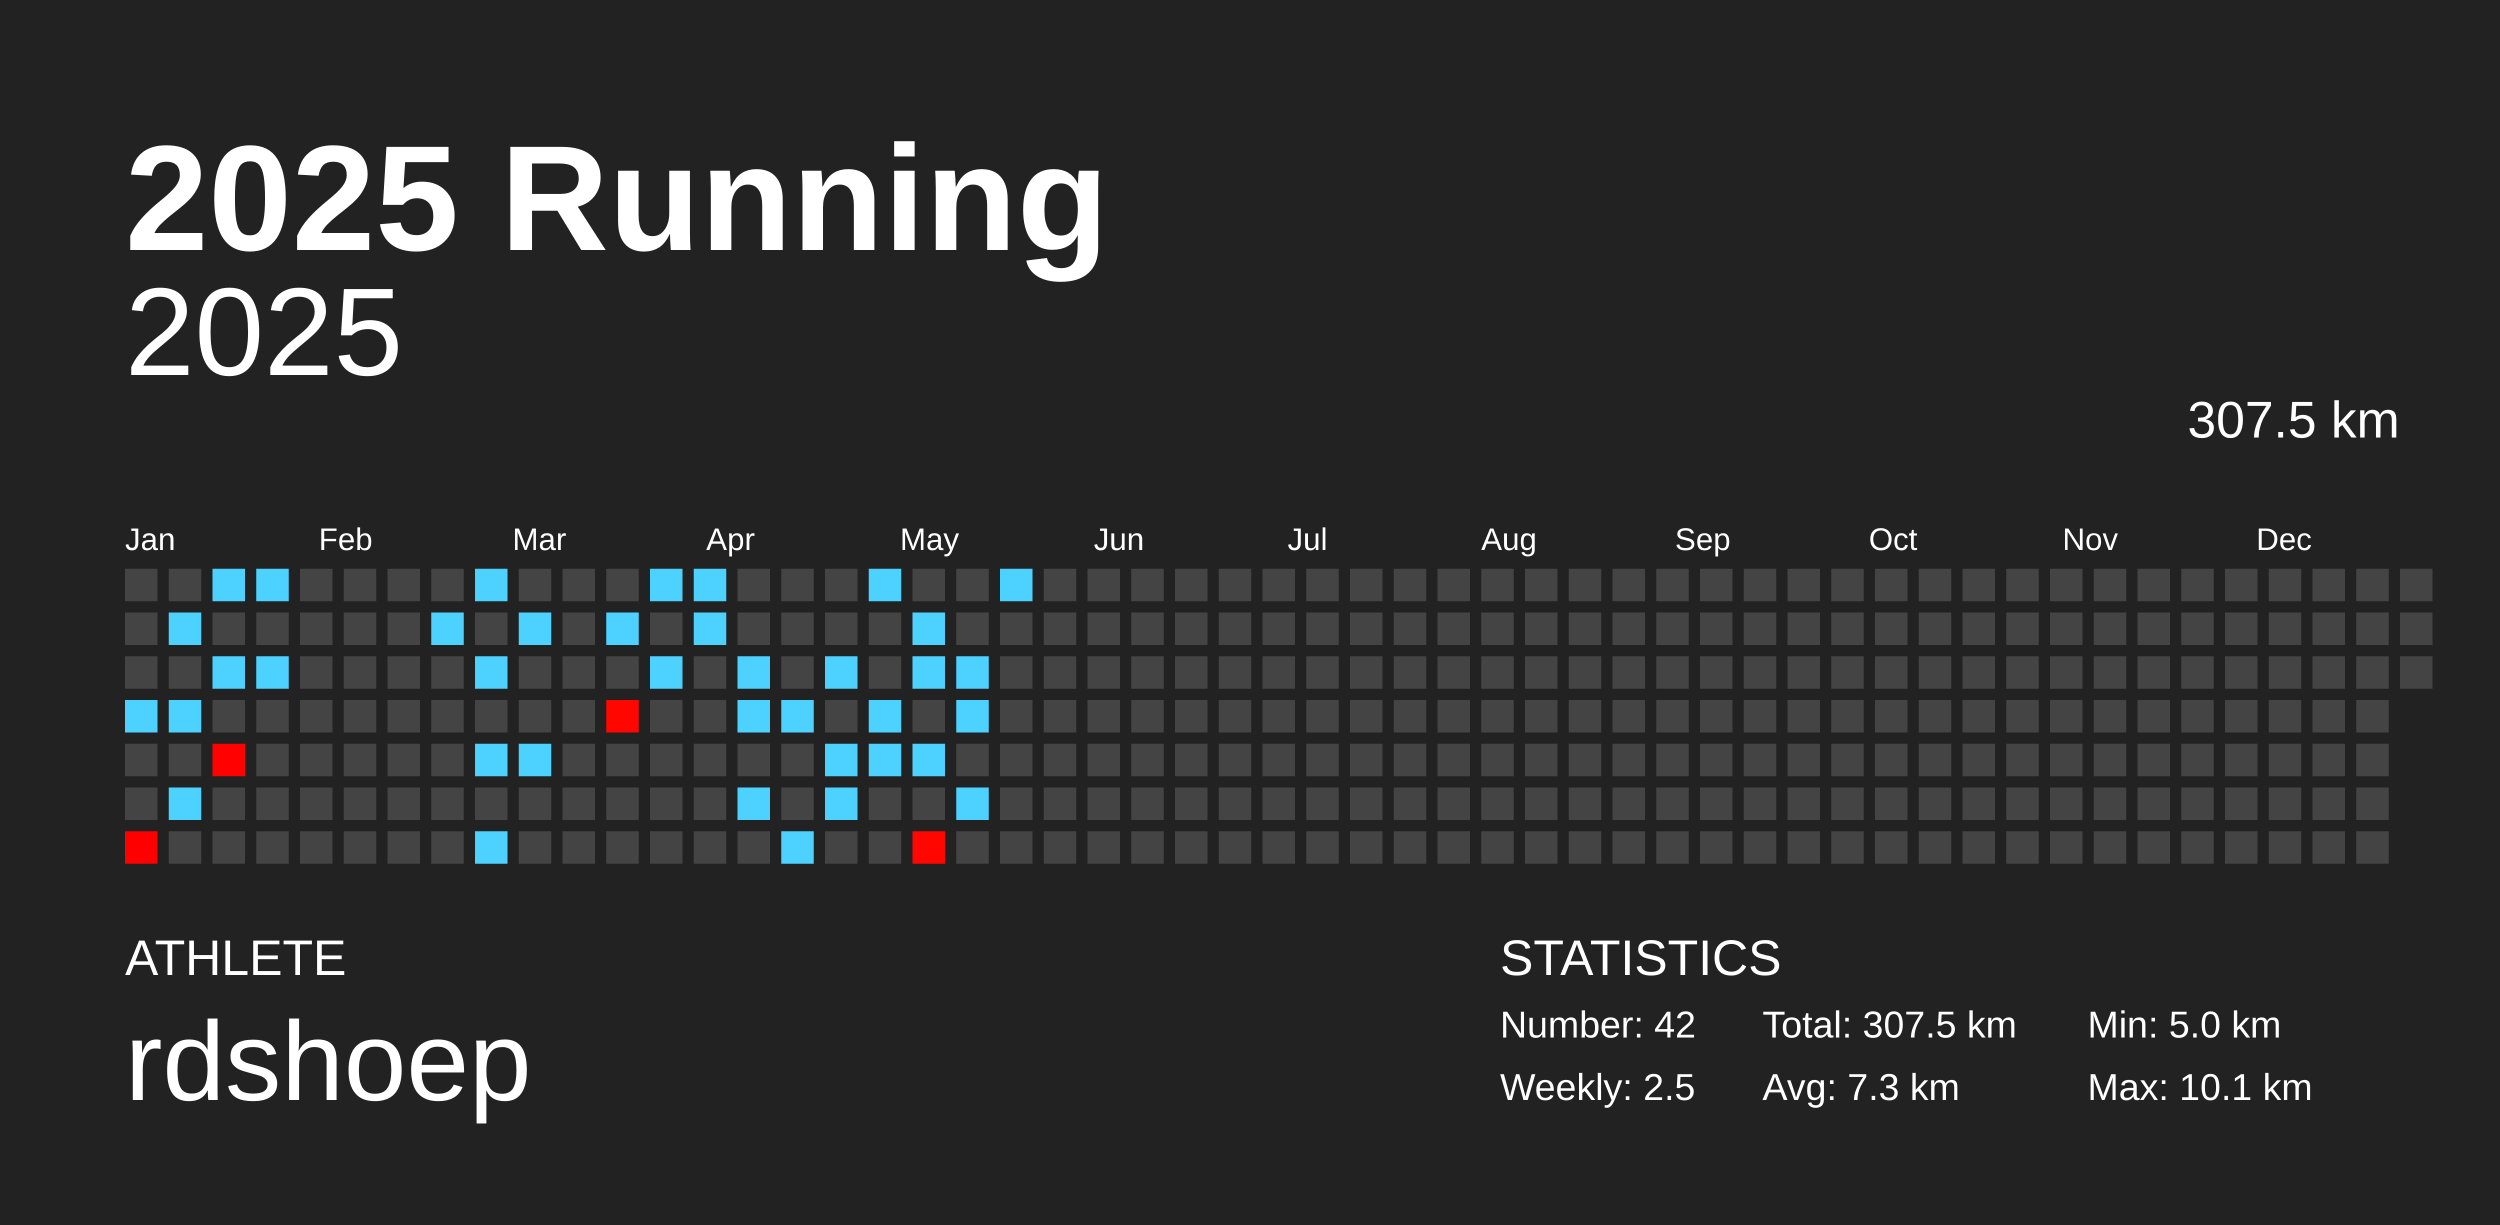
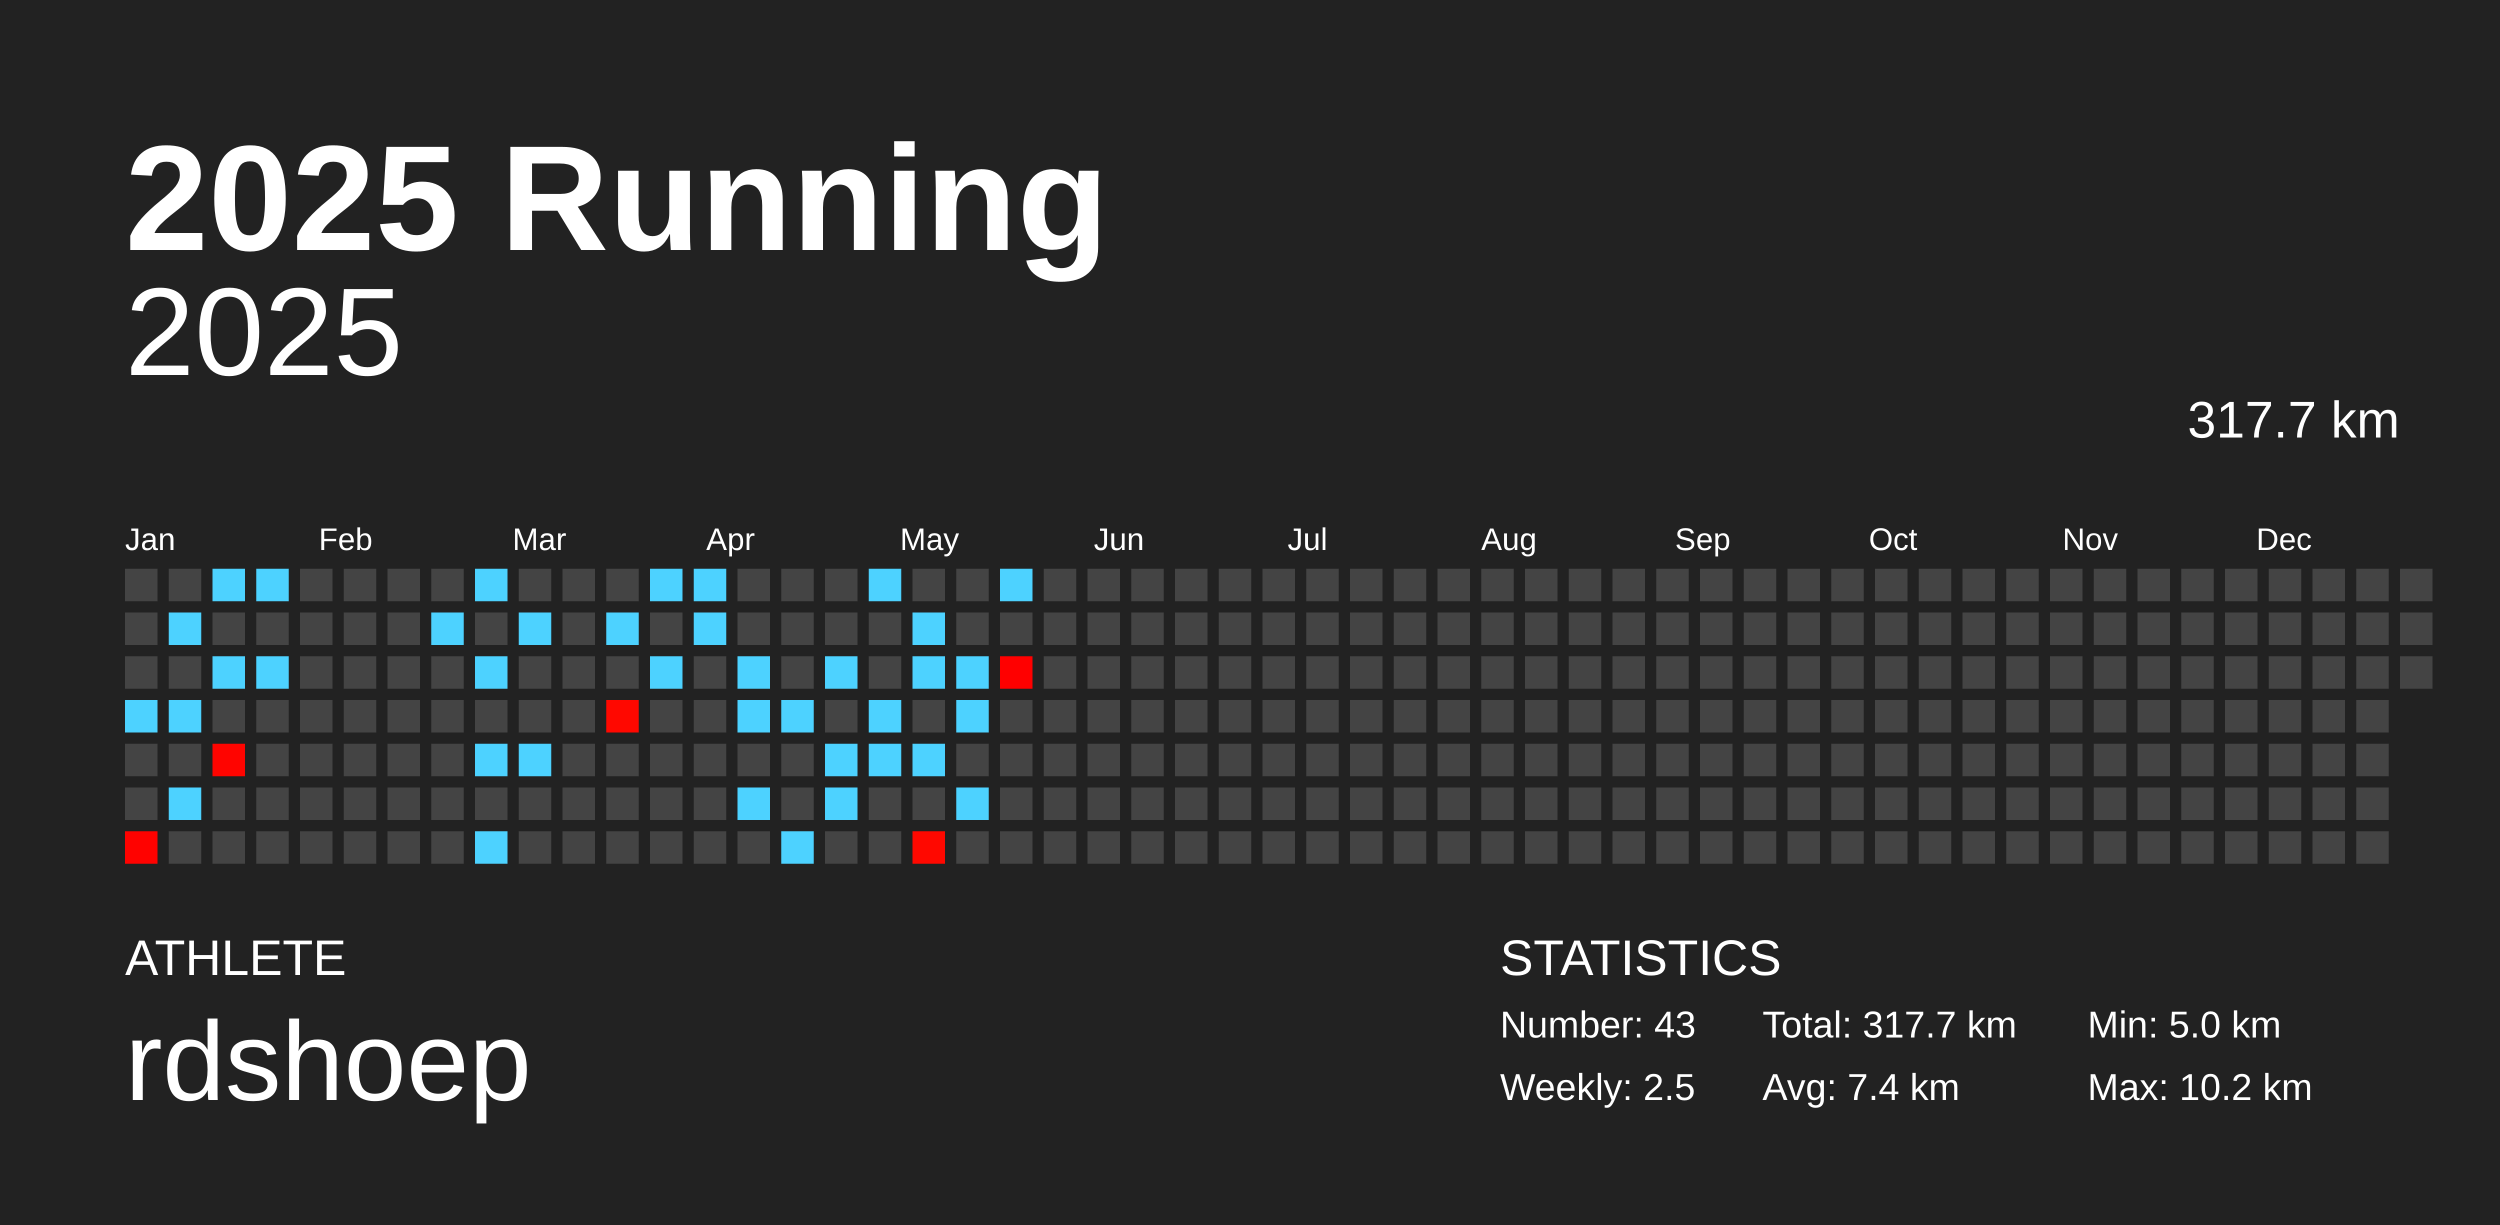
<svg xmlns="http://www.w3.org/2000/svg" baseProfile="full" height="98mm" version="1.1" viewBox="0,0,200,98" width="200mm">
  <defs />
  <rect fill="#222222" height="98" width="200" x="0" y="0" />
  <text fill="#FFFFFF" style="font-size:12px; font-family:Arial; font-weight:bold;" x="10" y="20">2025 Running</text>
  <text fill="#FFFFFF" style="font-size:4px; font-family:Arial" x="10" y="78">ATHLETE</text>
  <text fill="#FFFFFF" style="font-size:9px; font-family:Arial" x="10" y="88">rdshoep</text>
  <text fill="#FFFFFF" style="font-size:4px; font-family:Arial" x="120" y="78">STATISTICS</text>
-   <text fill="#FFFFFF" style="font-size:3px; font-family:Arial" x="120" y="83">Number: 42</text>
+   <text fill="#FFFFFF" style="font-size:3px; font-family:Arial" x="120" y="83">Number: 43</text>
  <text fill="#FFFFFF" style="font-size:3px; font-family:Arial" x="120" y="88">Weekly: 2.5</text>
-   <text fill="#FFFFFF" style="font-size:3px; font-family:Arial" x="141" y="83">Total: 307.5 km</text>
-   <text fill="#FFFFFF" style="font-size:3px; font-family:Arial" x="141" y="88">Avg: 7.3 km</text>
+   <text fill="#FFFFFF" style="font-size:3px; font-family:Arial" x="141" y="83">Total: 317.7 km</text>
+   <text fill="#FFFFFF" style="font-size:3px; font-family:Arial" x="141" y="88">Avg: 7.4 km</text>
  <text fill="#FFFFFF" style="font-size:3px; font-family:Arial" x="167" y="83">Min: 5.0 km</text>
-   <text fill="#FFFFFF" style="font-size:3px; font-family:Arial" x="167" y="88">Max: 10.1 km</text>
+   <text fill="#FFFFFF" style="font-size:3px; font-family:Arial" x="167" y="88">Max: 10.2 km</text>
  <text alignment-baseline="hanging" fill="#FFFFFF" style="font-size:10.0px; font-family:Arial;" x="10" y="30">2025</text>
-   <text alignment-baseline="hanging" fill="#FFFFFF" style="font-size:4.125px; font-family:Arial;" x="175" y="35">307.5 km</text>
+   <text alignment-baseline="hanging" fill="#FFFFFF" style="font-size:4.125px; font-family:Arial;" x="175" y="35">317.7 km</text>
  <text fill="#FFFFFF" style="font-size:2.5px; font-family:Arial" x="10.0" y="44">Jan</text>
  <text fill="#FFFFFF" style="font-size:2.5px; font-family:Arial" x="25.5" y="44">Feb</text>
  <text fill="#FFFFFF" style="font-size:2.5px; font-family:Arial" x="41.0" y="44">Mar</text>
  <text fill="#FFFFFF" style="font-size:2.5px; font-family:Arial" x="56.5" y="44">Apr</text>
  <text fill="#FFFFFF" style="font-size:2.5px; font-family:Arial" x="72.0" y="44">May</text>
  <text fill="#FFFFFF" style="font-size:2.5px; font-family:Arial" x="87.5" y="44">Jun</text>
  <text fill="#FFFFFF" style="font-size:2.5px; font-family:Arial" x="103.0" y="44">Jul</text>
  <text fill="#FFFFFF" style="font-size:2.5px; font-family:Arial" x="118.5" y="44">Aug</text>
  <text fill="#FFFFFF" style="font-size:2.5px; font-family:Arial" x="134.0" y="44">Sep</text>
  <text fill="#FFFFFF" style="font-size:2.5px; font-family:Arial" x="149.5" y="44">Oct</text>
  <text fill="#FFFFFF" style="font-size:2.5px; font-family:Arial" x="165.0" y="44">Nov</text>
  <text fill="#FFFFFF" style="font-size:2.5px; font-family:Arial" x="180.5" y="44">Dec</text>
  <rect fill="#444444" height="2.6" width="2.6" x="10.0" y="45.5" />
  <rect fill="#444444" height="2.6" width="2.6" x="10.0" y="49.0" />
  <rect fill="#444444" height="2.6" width="2.6" x="10.0" y="52.5" />
  <rect fill="#4dd2ff" height="2.6" width="2.6" x="10.0" y="56.0" />
  <rect fill="#444444" height="2.6" width="2.6" x="10.0" y="59.5" />
  <rect fill="#444444" height="2.6" width="2.6" x="10.0" y="63.0" />
-   <rect fill="#ff0000" height="2.6" width="2.6" x="10.0" y="66.5" />
+   <rect fill="#ff0200" height="2.6" width="2.6" x="10.0" y="66.5" />
  <rect fill="#444444" height="2.6" width="2.6" x="13.5" y="45.5" />
  <rect fill="#4dd2ff" height="2.6" width="2.6" x="13.5" y="49.0" />
  <rect fill="#444444" height="2.6" width="2.6" x="13.5" y="52.5" />
  <rect fill="#4dd2ff" height="2.6" width="2.6" x="13.5" y="56.0" />
  <rect fill="#444444" height="2.6" width="2.6" x="13.5" y="59.5" />
  <rect fill="#4dd2ff" height="2.6" width="2.6" x="13.5" y="63.0" />
  <rect fill="#444444" height="2.6" width="2.6" x="13.5" y="66.5" />
  <rect fill="#4dd2ff" height="2.6" width="2.6" x="17.0" y="45.5" />
  <rect fill="#444444" height="2.6" width="2.6" x="17.0" y="49.0" />
  <rect fill="#4dd2ff" height="2.6" width="2.6" x="17.0" y="52.5" />
  <rect fill="#444444" height="2.6" width="2.6" x="17.0" y="56.0" />
-   <rect fill="#ff0200" height="2.6" width="2.6" x="17.0" y="59.5" />
+   <rect fill="#ff0400" height="2.6" width="2.6" x="17.0" y="59.5" />
  <rect fill="#444444" height="2.6" width="2.6" x="17.0" y="63.0" />
  <rect fill="#444444" height="2.6" width="2.6" x="17.0" y="66.5" />
  <rect fill="#4dd2ff" height="2.6" width="2.6" x="20.5" y="45.5" />
  <rect fill="#444444" height="2.6" width="2.6" x="20.5" y="49.0" />
  <rect fill="#4dd2ff" height="2.6" width="2.6" x="20.5" y="52.5" />
  <rect fill="#444444" height="2.6" width="2.6" x="20.5" y="56.0" />
  <rect fill="#444444" height="2.6" width="2.6" x="20.5" y="59.5" />
  <rect fill="#444444" height="2.6" width="2.6" x="20.5" y="63.0" />
  <rect fill="#444444" height="2.6" width="2.6" x="20.5" y="66.5" />
  <rect fill="#444444" height="2.6" width="2.6" x="24.0" y="45.5" />
  <rect fill="#444444" height="2.6" width="2.6" x="24.0" y="49.0" />
  <rect fill="#444444" height="2.6" width="2.6" x="24.0" y="52.5" />
  <rect fill="#444444" height="2.6" width="2.6" x="24.0" y="56.0" />
  <rect fill="#444444" height="2.6" width="2.6" x="24.0" y="59.5" />
  <rect fill="#444444" height="2.6" width="2.6" x="24.0" y="63.0" />
  <rect fill="#444444" height="2.6" width="2.6" x="24.0" y="66.5" />
  <rect fill="#444444" height="2.6" width="2.6" x="27.5" y="45.5" />
  <rect fill="#444444" height="2.6" width="2.6" x="27.5" y="49.0" />
  <rect fill="#444444" height="2.6" width="2.6" x="27.5" y="52.5" />
  <rect fill="#444444" height="2.6" width="2.6" x="27.5" y="56.0" />
  <rect fill="#444444" height="2.6" width="2.6" x="27.5" y="59.5" />
  <rect fill="#444444" height="2.6" width="2.6" x="27.5" y="63.0" />
  <rect fill="#444444" height="2.6" width="2.6" x="27.5" y="66.5" />
  <rect fill="#444444" height="2.6" width="2.6" x="31.0" y="45.5" />
  <rect fill="#444444" height="2.6" width="2.6" x="31.0" y="49.0" />
  <rect fill="#444444" height="2.6" width="2.6" x="31.0" y="52.5" />
  <rect fill="#444444" height="2.6" width="2.6" x="31.0" y="56.0" />
  <rect fill="#444444" height="2.6" width="2.6" x="31.0" y="59.5" />
  <rect fill="#444444" height="2.6" width="2.6" x="31.0" y="63.0" />
  <rect fill="#444444" height="2.6" width="2.6" x="31.0" y="66.5" />
  <rect fill="#444444" height="2.6" width="2.6" x="34.5" y="45.5" />
  <rect fill="#4dd2ff" height="2.6" width="2.6" x="34.5" y="49.0" />
  <rect fill="#444444" height="2.6" width="2.6" x="34.5" y="52.5" />
  <rect fill="#444444" height="2.6" width="2.6" x="34.5" y="56.0" />
  <rect fill="#444444" height="2.6" width="2.6" x="34.5" y="59.5" />
  <rect fill="#444444" height="2.6" width="2.6" x="34.5" y="63.0" />
  <rect fill="#444444" height="2.6" width="2.6" x="34.5" y="66.5" />
  <rect fill="#4dd2ff" height="2.6" width="2.6" x="38.0" y="45.5" />
  <rect fill="#444444" height="2.6" width="2.6" x="38.0" y="49.0" />
  <rect fill="#4dd2ff" height="2.6" width="2.6" x="38.0" y="52.5" />
  <rect fill="#444444" height="2.6" width="2.6" x="38.0" y="56.0" />
  <rect fill="#4dd2ff" height="2.6" width="2.6" x="38.0" y="59.5" />
  <rect fill="#444444" height="2.6" width="2.6" x="38.0" y="63.0" />
  <rect fill="#4dd2ff" height="2.6" width="2.6" x="38.0" y="66.5" />
  <rect fill="#444444" height="2.6" width="2.6" x="41.5" y="45.5" />
  <rect fill="#4dd2ff" height="2.6" width="2.6" x="41.5" y="49.0" />
  <rect fill="#444444" height="2.6" width="2.6" x="41.5" y="52.5" />
  <rect fill="#444444" height="2.6" width="2.6" x="41.5" y="56.0" />
  <rect fill="#4dd2ff" height="2.6" width="2.6" x="41.5" y="59.5" />
  <rect fill="#444444" height="2.6" width="2.6" x="41.5" y="63.0" />
  <rect fill="#444444" height="2.6" width="2.6" x="41.5" y="66.5" />
  <rect fill="#444444" height="2.6" width="2.6" x="45.0" y="45.5" />
  <rect fill="#444444" height="2.6" width="2.6" x="45.0" y="49.0" />
  <rect fill="#444444" height="2.6" width="2.6" x="45.0" y="52.5" />
  <rect fill="#444444" height="2.6" width="2.6" x="45.0" y="56.0" />
  <rect fill="#444444" height="2.6" width="2.6" x="45.0" y="59.5" />
  <rect fill="#444444" height="2.6" width="2.6" x="45.0" y="63.0" />
  <rect fill="#444444" height="2.6" width="2.6" x="45.0" y="66.5" />
  <rect fill="#444444" height="2.6" width="2.6" x="48.5" y="45.5" />
  <rect fill="#4dd2ff" height="2.6" width="2.6" x="48.5" y="49.0" />
  <rect fill="#444444" height="2.6" width="2.6" x="48.5" y="52.5" />
-   <rect fill="#ff0600" height="2.6" width="2.6" x="48.5" y="56.0" />
+   <rect fill="#ff0800" height="2.6" width="2.6" x="48.5" y="56.0" />
  <rect fill="#444444" height="2.6" width="2.6" x="48.5" y="59.5" />
  <rect fill="#444444" height="2.6" width="2.6" x="48.5" y="63.0" />
  <rect fill="#444444" height="2.6" width="2.6" x="48.5" y="66.5" />
  <rect fill="#4dd2ff" height="2.6" width="2.6" x="52.0" y="45.5" />
  <rect fill="#444444" height="2.6" width="2.6" x="52.0" y="49.0" />
  <rect fill="#4dd2ff" height="2.6" width="2.6" x="52.0" y="52.5" />
  <rect fill="#444444" height="2.6" width="2.6" x="52.0" y="56.0" />
  <rect fill="#444444" height="2.6" width="2.6" x="52.0" y="59.5" />
  <rect fill="#444444" height="2.6" width="2.6" x="52.0" y="63.0" />
  <rect fill="#444444" height="2.6" width="2.6" x="52.0" y="66.5" />
  <rect fill="#4dd2ff" height="2.6" width="2.6" x="55.5" y="45.5" />
  <rect fill="#4dd2ff" height="2.6" width="2.6" x="55.5" y="49.0" />
  <rect fill="#444444" height="2.6" width="2.6" x="55.5" y="52.5" />
  <rect fill="#444444" height="2.6" width="2.6" x="55.5" y="56.0" />
  <rect fill="#444444" height="2.6" width="2.6" x="55.5" y="59.5" />
  <rect fill="#444444" height="2.6" width="2.6" x="55.5" y="63.0" />
  <rect fill="#444444" height="2.6" width="2.6" x="55.5" y="66.5" />
  <rect fill="#444444" height="2.6" width="2.6" x="59.0" y="45.5" />
  <rect fill="#444444" height="2.6" width="2.6" x="59.0" y="49.0" />
  <rect fill="#4dd2ff" height="2.6" width="2.6" x="59.0" y="52.5" />
  <rect fill="#4dd2ff" height="2.6" width="2.6" x="59.0" y="56.0" />
  <rect fill="#444444" height="2.6" width="2.6" x="59.0" y="59.5" />
  <rect fill="#4dd2ff" height="2.6" width="2.6" x="59.0" y="63.0" />
  <rect fill="#444444" height="2.6" width="2.6" x="59.0" y="66.5" />
  <rect fill="#444444" height="2.6" width="2.6" x="62.5" y="45.5" />
  <rect fill="#444444" height="2.6" width="2.6" x="62.5" y="49.0" />
  <rect fill="#444444" height="2.6" width="2.6" x="62.5" y="52.5" />
  <rect fill="#4dd2ff" height="2.6" width="2.6" x="62.5" y="56.0" />
  <rect fill="#444444" height="2.6" width="2.6" x="62.5" y="59.5" />
  <rect fill="#444444" height="2.6" width="2.6" x="62.5" y="63.0" />
  <rect fill="#4dd2ff" height="2.6" width="2.6" x="62.5" y="66.5" />
  <rect fill="#444444" height="2.6" width="2.6" x="66.0" y="45.5" />
  <rect fill="#444444" height="2.6" width="2.6" x="66.0" y="49.0" />
  <rect fill="#4dd2ff" height="2.6" width="2.6" x="66.0" y="52.5" />
  <rect fill="#444444" height="2.6" width="2.6" x="66.0" y="56.0" />
  <rect fill="#4dd2ff" height="2.6" width="2.6" x="66.0" y="59.5" />
  <rect fill="#4dd2ff" height="2.6" width="2.6" x="66.0" y="63.0" />
  <rect fill="#444444" height="2.6" width="2.6" x="66.0" y="66.5" />
  <rect fill="#4dd2ff" height="2.6" width="2.6" x="69.5" y="45.5" />
  <rect fill="#444444" height="2.6" width="2.6" x="69.5" y="49.0" />
  <rect fill="#444444" height="2.6" width="2.6" x="69.5" y="52.5" />
  <rect fill="#4dd2ff" height="2.6" width="2.6" x="69.5" y="56.0" />
  <rect fill="#4dd2ff" height="2.6" width="2.6" x="69.5" y="59.5" />
  <rect fill="#444444" height="2.6" width="2.6" x="69.5" y="63.0" />
  <rect fill="#444444" height="2.6" width="2.6" x="69.5" y="66.5" />
  <rect fill="#444444" height="2.6" width="2.6" x="73.0" y="45.5" />
  <rect fill="#4dd2ff" height="2.6" width="2.6" x="73.0" y="49.0" />
  <rect fill="#4dd2ff" height="2.6" width="2.6" x="73.0" y="52.5" />
  <rect fill="#444444" height="2.6" width="2.6" x="73.0" y="56.0" />
  <rect fill="#4dd2ff" height="2.6" width="2.6" x="73.0" y="59.5" />
  <rect fill="#444444" height="2.6" width="2.6" x="73.0" y="63.0" />
-   <rect fill="#ff0600" height="2.6" width="2.6" x="73.0" y="66.5" />
+   <rect fill="#ff0800" height="2.6" width="2.6" x="73.0" y="66.5" />
  <rect fill="#444444" height="2.6" width="2.6" x="76.5" y="45.5" />
  <rect fill="#444444" height="2.6" width="2.6" x="76.5" y="49.0" />
  <rect fill="#4dd2ff" height="2.6" width="2.6" x="76.5" y="52.5" />
  <rect fill="#4dd2ff" height="2.6" width="2.6" x="76.5" y="56.0" />
  <rect fill="#444444" height="2.6" width="2.6" x="76.5" y="59.5" />
  <rect fill="#4dd2ff" height="2.6" width="2.6" x="76.5" y="63.0" />
  <rect fill="#444444" height="2.6" width="2.6" x="76.5" y="66.5" />
  <rect fill="#4dd2ff" height="2.6" width="2.6" x="80.0" y="45.5" />
  <rect fill="#444444" height="2.6" width="2.6" x="80.0" y="49.0" />
-   <rect fill="#444444" height="2.6" width="2.6" x="80.0" y="52.5" />
+   <rect fill="#ff0000" height="2.6" width="2.6" x="80.0" y="52.5" />
  <rect fill="#444444" height="2.6" width="2.6" x="80.0" y="56.0" />
  <rect fill="#444444" height="2.6" width="2.6" x="80.0" y="59.5" />
  <rect fill="#444444" height="2.6" width="2.6" x="80.0" y="63.0" />
  <rect fill="#444444" height="2.6" width="2.6" x="80.0" y="66.5" />
  <rect fill="#444444" height="2.6" width="2.6" x="83.5" y="45.5" />
  <rect fill="#444444" height="2.6" width="2.6" x="83.5" y="49.0" />
  <rect fill="#444444" height="2.6" width="2.6" x="83.5" y="52.5" />
  <rect fill="#444444" height="2.6" width="2.6" x="83.5" y="56.0" />
  <rect fill="#444444" height="2.6" width="2.6" x="83.5" y="59.5" />
  <rect fill="#444444" height="2.6" width="2.6" x="83.5" y="63.0" />
  <rect fill="#444444" height="2.6" width="2.6" x="83.5" y="66.5" />
  <rect fill="#444444" height="2.6" width="2.6" x="87.0" y="45.5" />
  <rect fill="#444444" height="2.6" width="2.6" x="87.0" y="49.0" />
  <rect fill="#444444" height="2.6" width="2.6" x="87.0" y="52.5" />
  <rect fill="#444444" height="2.6" width="2.6" x="87.0" y="56.0" />
  <rect fill="#444444" height="2.6" width="2.6" x="87.0" y="59.5" />
  <rect fill="#444444" height="2.6" width="2.6" x="87.0" y="63.0" />
  <rect fill="#444444" height="2.6" width="2.6" x="87.0" y="66.5" />
  <rect fill="#444444" height="2.6" width="2.6" x="90.5" y="45.5" />
  <rect fill="#444444" height="2.6" width="2.6" x="90.5" y="49.0" />
  <rect fill="#444444" height="2.6" width="2.6" x="90.5" y="52.5" />
  <rect fill="#444444" height="2.6" width="2.6" x="90.5" y="56.0" />
  <rect fill="#444444" height="2.6" width="2.6" x="90.5" y="59.5" />
  <rect fill="#444444" height="2.6" width="2.6" x="90.5" y="63.0" />
  <rect fill="#444444" height="2.6" width="2.6" x="90.5" y="66.5" />
  <rect fill="#444444" height="2.6" width="2.6" x="94.0" y="45.5" />
  <rect fill="#444444" height="2.6" width="2.6" x="94.0" y="49.0" />
  <rect fill="#444444" height="2.6" width="2.6" x="94.0" y="52.5" />
  <rect fill="#444444" height="2.6" width="2.6" x="94.0" y="56.0" />
  <rect fill="#444444" height="2.6" width="2.6" x="94.0" y="59.5" />
  <rect fill="#444444" height="2.6" width="2.6" x="94.0" y="63.0" />
  <rect fill="#444444" height="2.6" width="2.6" x="94.0" y="66.5" />
  <rect fill="#444444" height="2.6" width="2.6" x="97.5" y="45.5" />
  <rect fill="#444444" height="2.6" width="2.6" x="97.5" y="49.0" />
  <rect fill="#444444" height="2.6" width="2.6" x="97.5" y="52.5" />
  <rect fill="#444444" height="2.6" width="2.6" x="97.5" y="56.0" />
  <rect fill="#444444" height="2.6" width="2.6" x="97.5" y="59.5" />
  <rect fill="#444444" height="2.6" width="2.6" x="97.5" y="63.0" />
  <rect fill="#444444" height="2.6" width="2.6" x="97.5" y="66.5" />
  <rect fill="#444444" height="2.6" width="2.6" x="101.0" y="45.5" />
  <rect fill="#444444" height="2.6" width="2.6" x="101.0" y="49.0" />
  <rect fill="#444444" height="2.6" width="2.6" x="101.0" y="52.5" />
  <rect fill="#444444" height="2.6" width="2.6" x="101.0" y="56.0" />
  <rect fill="#444444" height="2.6" width="2.6" x="101.0" y="59.5" />
  <rect fill="#444444" height="2.6" width="2.6" x="101.0" y="63.0" />
  <rect fill="#444444" height="2.6" width="2.6" x="101.0" y="66.5" />
  <rect fill="#444444" height="2.6" width="2.6" x="104.5" y="45.5" />
  <rect fill="#444444" height="2.6" width="2.6" x="104.5" y="49.0" />
  <rect fill="#444444" height="2.6" width="2.6" x="104.5" y="52.5" />
  <rect fill="#444444" height="2.6" width="2.6" x="104.5" y="56.0" />
  <rect fill="#444444" height="2.6" width="2.6" x="104.5" y="59.5" />
  <rect fill="#444444" height="2.6" width="2.6" x="104.5" y="63.0" />
  <rect fill="#444444" height="2.6" width="2.6" x="104.5" y="66.5" />
  <rect fill="#444444" height="2.6" width="2.6" x="108.0" y="45.5" />
  <rect fill="#444444" height="2.6" width="2.6" x="108.0" y="49.0" />
  <rect fill="#444444" height="2.6" width="2.6" x="108.0" y="52.5" />
  <rect fill="#444444" height="2.6" width="2.6" x="108.0" y="56.0" />
  <rect fill="#444444" height="2.6" width="2.6" x="108.0" y="59.5" />
  <rect fill="#444444" height="2.6" width="2.6" x="108.0" y="63.0" />
  <rect fill="#444444" height="2.6" width="2.6" x="108.0" y="66.5" />
  <rect fill="#444444" height="2.6" width="2.6" x="111.5" y="45.5" />
  <rect fill="#444444" height="2.6" width="2.6" x="111.5" y="49.0" />
  <rect fill="#444444" height="2.6" width="2.6" x="111.5" y="52.5" />
  <rect fill="#444444" height="2.6" width="2.6" x="111.5" y="56.0" />
  <rect fill="#444444" height="2.6" width="2.6" x="111.5" y="59.5" />
  <rect fill="#444444" height="2.6" width="2.6" x="111.5" y="63.0" />
  <rect fill="#444444" height="2.6" width="2.6" x="111.5" y="66.5" />
  <rect fill="#444444" height="2.6" width="2.6" x="115.0" y="45.5" />
  <rect fill="#444444" height="2.6" width="2.6" x="115.0" y="49.0" />
  <rect fill="#444444" height="2.6" width="2.6" x="115.0" y="52.5" />
  <rect fill="#444444" height="2.6" width="2.6" x="115.0" y="56.0" />
  <rect fill="#444444" height="2.6" width="2.6" x="115.0" y="59.5" />
  <rect fill="#444444" height="2.6" width="2.6" x="115.0" y="63.0" />
  <rect fill="#444444" height="2.6" width="2.6" x="115.0" y="66.5" />
  <rect fill="#444444" height="2.6" width="2.6" x="118.5" y="45.5" />
  <rect fill="#444444" height="2.6" width="2.6" x="118.5" y="49.0" />
  <rect fill="#444444" height="2.6" width="2.6" x="118.5" y="52.5" />
  <rect fill="#444444" height="2.6" width="2.6" x="118.5" y="56.0" />
  <rect fill="#444444" height="2.6" width="2.6" x="118.5" y="59.5" />
  <rect fill="#444444" height="2.6" width="2.6" x="118.5" y="63.0" />
  <rect fill="#444444" height="2.6" width="2.6" x="118.5" y="66.5" />
  <rect fill="#444444" height="2.6" width="2.6" x="122.0" y="45.5" />
  <rect fill="#444444" height="2.6" width="2.6" x="122.0" y="49.0" />
  <rect fill="#444444" height="2.6" width="2.6" x="122.0" y="52.5" />
  <rect fill="#444444" height="2.6" width="2.6" x="122.0" y="56.0" />
  <rect fill="#444444" height="2.6" width="2.6" x="122.0" y="59.5" />
  <rect fill="#444444" height="2.6" width="2.6" x="122.0" y="63.0" />
  <rect fill="#444444" height="2.6" width="2.6" x="122.0" y="66.5" />
  <rect fill="#444444" height="2.6" width="2.6" x="125.5" y="45.5" />
  <rect fill="#444444" height="2.6" width="2.6" x="125.5" y="49.0" />
  <rect fill="#444444" height="2.6" width="2.6" x="125.5" y="52.5" />
  <rect fill="#444444" height="2.6" width="2.6" x="125.5" y="56.0" />
  <rect fill="#444444" height="2.6" width="2.6" x="125.5" y="59.5" />
  <rect fill="#444444" height="2.6" width="2.6" x="125.5" y="63.0" />
  <rect fill="#444444" height="2.6" width="2.6" x="125.5" y="66.5" />
  <rect fill="#444444" height="2.6" width="2.6" x="129.0" y="45.5" />
  <rect fill="#444444" height="2.6" width="2.6" x="129.0" y="49.0" />
  <rect fill="#444444" height="2.6" width="2.6" x="129.0" y="52.5" />
  <rect fill="#444444" height="2.6" width="2.6" x="129.0" y="56.0" />
  <rect fill="#444444" height="2.6" width="2.6" x="129.0" y="59.5" />
  <rect fill="#444444" height="2.6" width="2.6" x="129.0" y="63.0" />
  <rect fill="#444444" height="2.6" width="2.6" x="129.0" y="66.5" />
  <rect fill="#444444" height="2.6" width="2.6" x="132.5" y="45.5" />
  <rect fill="#444444" height="2.6" width="2.6" x="132.5" y="49.0" />
  <rect fill="#444444" height="2.6" width="2.6" x="132.5" y="52.5" />
  <rect fill="#444444" height="2.6" width="2.6" x="132.5" y="56.0" />
  <rect fill="#444444" height="2.6" width="2.6" x="132.5" y="59.5" />
  <rect fill="#444444" height="2.6" width="2.6" x="132.5" y="63.0" />
  <rect fill="#444444" height="2.6" width="2.6" x="132.5" y="66.5" />
  <rect fill="#444444" height="2.6" width="2.6" x="136.0" y="45.5" />
  <rect fill="#444444" height="2.6" width="2.6" x="136.0" y="49.0" />
  <rect fill="#444444" height="2.6" width="2.6" x="136.0" y="52.5" />
  <rect fill="#444444" height="2.6" width="2.6" x="136.0" y="56.0" />
  <rect fill="#444444" height="2.6" width="2.6" x="136.0" y="59.5" />
  <rect fill="#444444" height="2.6" width="2.6" x="136.0" y="63.0" />
  <rect fill="#444444" height="2.6" width="2.6" x="136.0" y="66.5" />
  <rect fill="#444444" height="2.6" width="2.6" x="139.5" y="45.5" />
  <rect fill="#444444" height="2.6" width="2.6" x="139.5" y="49.0" />
  <rect fill="#444444" height="2.6" width="2.6" x="139.5" y="52.5" />
  <rect fill="#444444" height="2.6" width="2.6" x="139.5" y="56.0" />
  <rect fill="#444444" height="2.6" width="2.6" x="139.5" y="59.5" />
  <rect fill="#444444" height="2.6" width="2.6" x="139.5" y="63.0" />
  <rect fill="#444444" height="2.6" width="2.6" x="139.5" y="66.5" />
  <rect fill="#444444" height="2.6" width="2.6" x="143.0" y="45.5" />
  <rect fill="#444444" height="2.6" width="2.6" x="143.0" y="49.0" />
  <rect fill="#444444" height="2.6" width="2.6" x="143.0" y="52.5" />
  <rect fill="#444444" height="2.6" width="2.6" x="143.0" y="56.0" />
  <rect fill="#444444" height="2.6" width="2.6" x="143.0" y="59.5" />
  <rect fill="#444444" height="2.6" width="2.6" x="143.0" y="63.0" />
  <rect fill="#444444" height="2.6" width="2.6" x="143.0" y="66.5" />
  <rect fill="#444444" height="2.6" width="2.6" x="146.5" y="45.5" />
  <rect fill="#444444" height="2.6" width="2.6" x="146.5" y="49.0" />
  <rect fill="#444444" height="2.6" width="2.6" x="146.5" y="52.5" />
  <rect fill="#444444" height="2.6" width="2.6" x="146.5" y="56.0" />
  <rect fill="#444444" height="2.6" width="2.6" x="146.5" y="59.5" />
  <rect fill="#444444" height="2.6" width="2.6" x="146.5" y="63.0" />
  <rect fill="#444444" height="2.6" width="2.6" x="146.5" y="66.5" />
  <rect fill="#444444" height="2.6" width="2.6" x="150.0" y="45.5" />
  <rect fill="#444444" height="2.6" width="2.6" x="150.0" y="49.0" />
  <rect fill="#444444" height="2.6" width="2.6" x="150.0" y="52.5" />
  <rect fill="#444444" height="2.6" width="2.6" x="150.0" y="56.0" />
  <rect fill="#444444" height="2.6" width="2.6" x="150.0" y="59.5" />
  <rect fill="#444444" height="2.6" width="2.6" x="150.0" y="63.0" />
  <rect fill="#444444" height="2.6" width="2.6" x="150.0" y="66.5" />
  <rect fill="#444444" height="2.6" width="2.6" x="153.5" y="45.5" />
  <rect fill="#444444" height="2.6" width="2.6" x="153.5" y="49.0" />
  <rect fill="#444444" height="2.6" width="2.6" x="153.5" y="52.5" />
  <rect fill="#444444" height="2.6" width="2.6" x="153.5" y="56.0" />
  <rect fill="#444444" height="2.6" width="2.6" x="153.5" y="59.5" />
  <rect fill="#444444" height="2.6" width="2.6" x="153.5" y="63.0" />
  <rect fill="#444444" height="2.6" width="2.6" x="153.5" y="66.5" />
  <rect fill="#444444" height="2.6" width="2.6" x="157.0" y="45.5" />
  <rect fill="#444444" height="2.6" width="2.6" x="157.0" y="49.0" />
  <rect fill="#444444" height="2.6" width="2.6" x="157.0" y="52.5" />
  <rect fill="#444444" height="2.6" width="2.6" x="157.0" y="56.0" />
  <rect fill="#444444" height="2.6" width="2.6" x="157.0" y="59.5" />
  <rect fill="#444444" height="2.6" width="2.6" x="157.0" y="63.0" />
  <rect fill="#444444" height="2.6" width="2.6" x="157.0" y="66.5" />
  <rect fill="#444444" height="2.6" width="2.6" x="160.5" y="45.5" />
  <rect fill="#444444" height="2.6" width="2.6" x="160.5" y="49.0" />
  <rect fill="#444444" height="2.6" width="2.6" x="160.5" y="52.5" />
  <rect fill="#444444" height="2.6" width="2.6" x="160.5" y="56.0" />
  <rect fill="#444444" height="2.6" width="2.6" x="160.5" y="59.5" />
  <rect fill="#444444" height="2.6" width="2.6" x="160.5" y="63.0" />
  <rect fill="#444444" height="2.6" width="2.6" x="160.5" y="66.5" />
  <rect fill="#444444" height="2.6" width="2.6" x="164.0" y="45.5" />
  <rect fill="#444444" height="2.6" width="2.6" x="164.0" y="49.0" />
  <rect fill="#444444" height="2.6" width="2.6" x="164.0" y="52.5" />
  <rect fill="#444444" height="2.6" width="2.6" x="164.0" y="56.0" />
  <rect fill="#444444" height="2.6" width="2.6" x="164.0" y="59.5" />
  <rect fill="#444444" height="2.6" width="2.6" x="164.0" y="63.0" />
  <rect fill="#444444" height="2.6" width="2.6" x="164.0" y="66.5" />
  <rect fill="#444444" height="2.6" width="2.6" x="167.5" y="45.5" />
  <rect fill="#444444" height="2.6" width="2.6" x="167.5" y="49.0" />
  <rect fill="#444444" height="2.6" width="2.6" x="167.5" y="52.5" />
  <rect fill="#444444" height="2.6" width="2.6" x="167.5" y="56.0" />
  <rect fill="#444444" height="2.6" width="2.6" x="167.5" y="59.5" />
  <rect fill="#444444" height="2.6" width="2.6" x="167.5" y="63.0" />
  <rect fill="#444444" height="2.6" width="2.6" x="167.5" y="66.5" />
  <rect fill="#444444" height="2.6" width="2.6" x="171.0" y="45.5" />
  <rect fill="#444444" height="2.6" width="2.6" x="171.0" y="49.0" />
  <rect fill="#444444" height="2.6" width="2.6" x="171.0" y="52.5" />
  <rect fill="#444444" height="2.6" width="2.6" x="171.0" y="56.0" />
  <rect fill="#444444" height="2.6" width="2.6" x="171.0" y="59.5" />
  <rect fill="#444444" height="2.6" width="2.6" x="171.0" y="63.0" />
  <rect fill="#444444" height="2.6" width="2.6" x="171.0" y="66.5" />
  <rect fill="#444444" height="2.6" width="2.6" x="174.5" y="45.5" />
  <rect fill="#444444" height="2.6" width="2.6" x="174.5" y="49.0" />
  <rect fill="#444444" height="2.6" width="2.6" x="174.5" y="52.5" />
  <rect fill="#444444" height="2.6" width="2.6" x="174.5" y="56.0" />
  <rect fill="#444444" height="2.6" width="2.6" x="174.5" y="59.5" />
  <rect fill="#444444" height="2.6" width="2.6" x="174.5" y="63.0" />
  <rect fill="#444444" height="2.6" width="2.6" x="174.5" y="66.5" />
  <rect fill="#444444" height="2.6" width="2.6" x="178.0" y="45.5" />
  <rect fill="#444444" height="2.6" width="2.6" x="178.0" y="49.0" />
  <rect fill="#444444" height="2.6" width="2.6" x="178.0" y="52.5" />
  <rect fill="#444444" height="2.6" width="2.6" x="178.0" y="56.0" />
  <rect fill="#444444" height="2.6" width="2.6" x="178.0" y="59.5" />
  <rect fill="#444444" height="2.6" width="2.6" x="178.0" y="63.0" />
  <rect fill="#444444" height="2.6" width="2.6" x="178.0" y="66.5" />
  <rect fill="#444444" height="2.6" width="2.6" x="181.5" y="45.5" />
  <rect fill="#444444" height="2.6" width="2.6" x="181.5" y="49.0" />
  <rect fill="#444444" height="2.6" width="2.6" x="181.5" y="52.5" />
  <rect fill="#444444" height="2.6" width="2.6" x="181.5" y="56.0" />
  <rect fill="#444444" height="2.6" width="2.6" x="181.5" y="59.5" />
  <rect fill="#444444" height="2.6" width="2.6" x="181.5" y="63.0" />
  <rect fill="#444444" height="2.6" width="2.6" x="181.5" y="66.5" />
  <rect fill="#444444" height="2.6" width="2.6" x="185.0" y="45.5" />
  <rect fill="#444444" height="2.6" width="2.6" x="185.0" y="49.0" />
  <rect fill="#444444" height="2.6" width="2.6" x="185.0" y="52.5" />
  <rect fill="#444444" height="2.6" width="2.6" x="185.0" y="56.0" />
  <rect fill="#444444" height="2.6" width="2.6" x="185.0" y="59.5" />
  <rect fill="#444444" height="2.6" width="2.6" x="185.0" y="63.0" />
  <rect fill="#444444" height="2.6" width="2.6" x="185.0" y="66.5" />
  <rect fill="#444444" height="2.6" width="2.6" x="188.5" y="45.5" />
  <rect fill="#444444" height="2.6" width="2.6" x="188.5" y="49.0" />
  <rect fill="#444444" height="2.6" width="2.6" x="188.5" y="52.5" />
  <rect fill="#444444" height="2.6" width="2.6" x="188.5" y="56.0" />
  <rect fill="#444444" height="2.6" width="2.6" x="188.5" y="59.5" />
  <rect fill="#444444" height="2.6" width="2.6" x="188.5" y="63.0" />
  <rect fill="#444444" height="2.6" width="2.6" x="188.5" y="66.5" />
  <rect fill="#444444" height="2.6" width="2.6" x="192.0" y="45.5" />
  <rect fill="#444444" height="2.6" width="2.6" x="192.0" y="49.0" />
  <rect fill="#444444" height="2.6" width="2.6" x="192.0" y="52.5" />
</svg>
